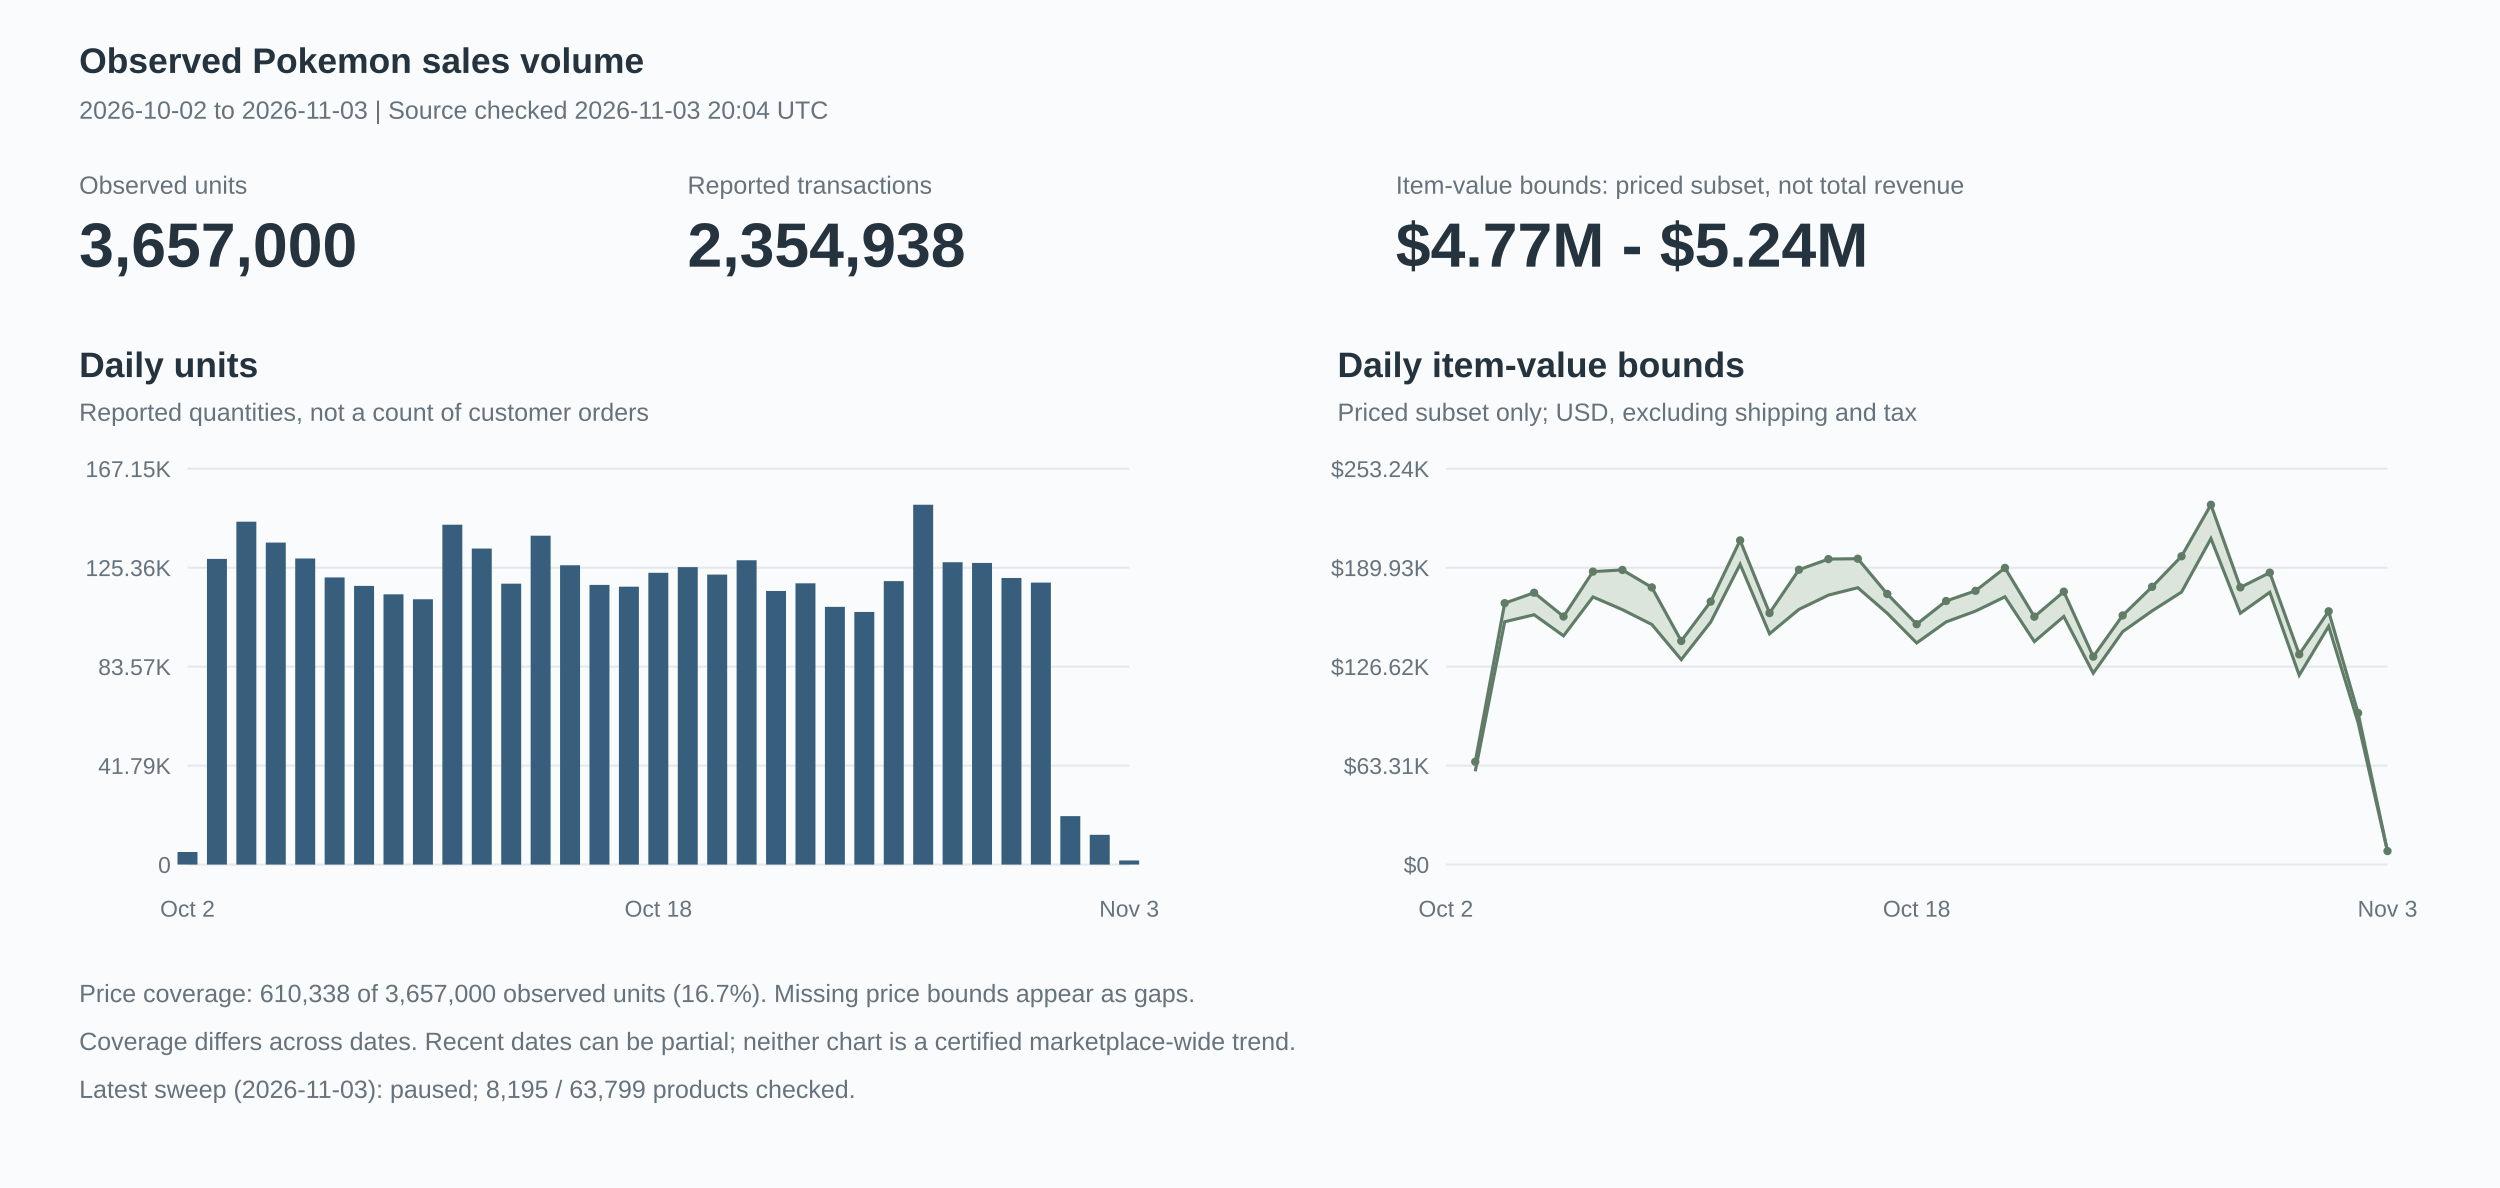
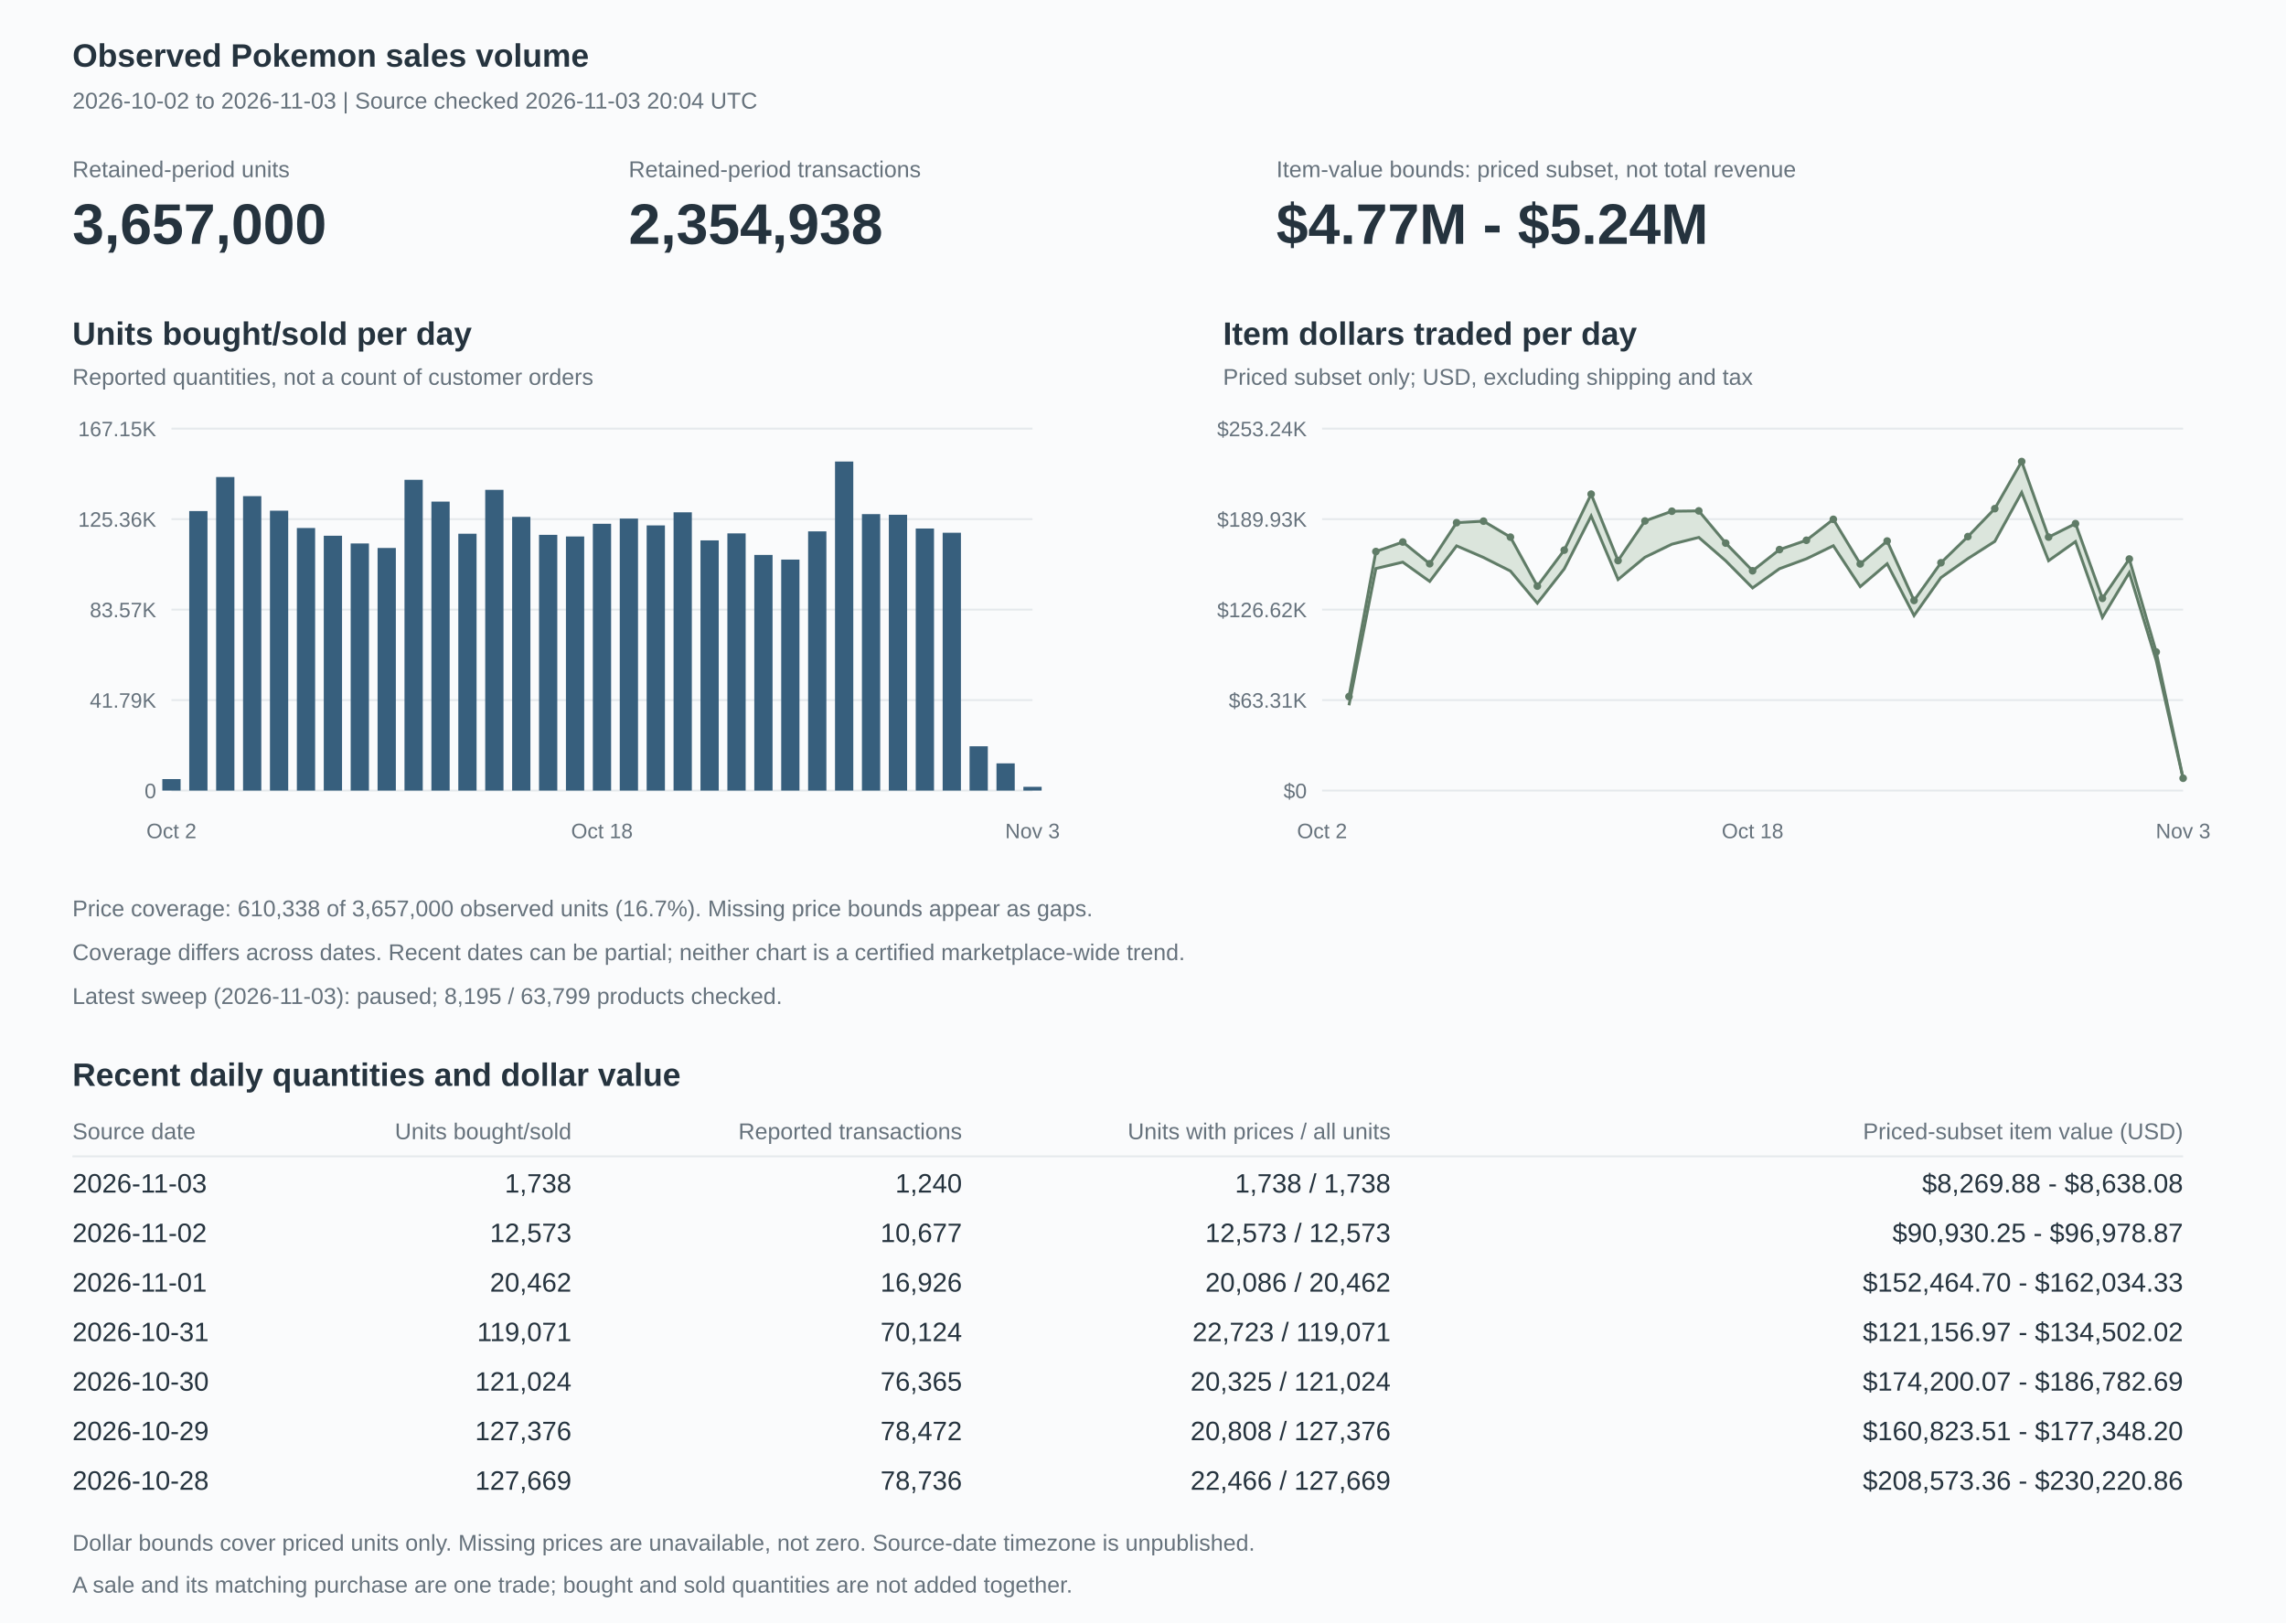
- <svg xmlns="http://www.w3.org/2000/svg" width="1200" height="570" viewBox="0 0 1200 570" role="img" aria-labelledby="title description">
+ <svg xmlns="http://www.w3.org/2000/svg" width="1200" height="852" viewBox="0 0 1200 852" role="img" aria-labelledby="title description">
  <style>text{font-family:Arial,Helvetica,sans-serif;fill:#25333e;font-size:14px}.heading{font-size:17px;font-weight:600}.muted{fill:#66727c;font-size:12px}.axis{fill:#66727c;font-size:11px}.value{font-size:30px;font-weight:600}.grid{stroke:#e5e9ec;stroke-width:1}</style>
-   <rect width="1200" height="570" fill="#fafbfc" />
+   <rect width="1200" height="852" fill="#fafbfc" />
  <text x="38" y="35" class="heading">Observed Pokemon sales volume</text>
  <text x="38" y="57" class="muted">2026-10-02 to 2026-11-03 | Source checked 2026-11-03 20:04 UTC</text>
-   <text x="38" y="93" class="muted">Observed units</text>
+   <text x="38" y="93" class="muted">Retained-period units</text>
  <text x="38" y="128" class="value">3,657,000</text>
-   <text x="330" y="93" class="muted">Reported transactions</text>
+   <text x="330" y="93" class="muted">Retained-period transactions</text>
  <text x="330" y="128" class="value">2,354,938</text>
  <text x="670" y="93" class="muted">Item-value bounds: priced subset, not total revenue</text>
  <text x="670" y="128" class="value">$4.77M - $5.24M</text>
-   <text x="38" y="181" class="heading">Daily units</text>
+   <text x="38" y="181" class="heading">Units bought/sold per day</text>
  <text x="38" y="202" class="muted">Reported quantities, not a count of customer orders</text>
  <path d="M90,415h452" class="grid" />
  <text x="82" y="419" text-anchor="end" class="axis">0</text>
  <path d="M90,367.5h452" class="grid" />
  <text x="82" y="371.5" text-anchor="end" class="axis">41.79K</text>
  <path d="M90,320h452" class="grid" />
  <text x="82" y="324" text-anchor="end" class="axis">83.57K</text>
  <path d="M90,272.5h452" class="grid" />
  <text x="82" y="276.5" text-anchor="end" class="axis">125.36K</text>
  <path d="M90,225h452" class="grid" />
  <text x="82" y="229" text-anchor="end" class="axis">167.15K</text>
  <rect x="85.206" y="408.962" width="9.588" height="6.038" fill="#375f7d" />
  <rect x="99.331" y="268.269" width="9.588" height="146.731" fill="#375f7d" />
  <rect x="113.456" y="250.41" width="9.588" height="164.59" fill="#375f7d" />
  <rect x="127.581" y="260.434" width="9.588" height="154.566" fill="#375f7d" />
  <rect x="141.706" y="268.076" width="9.588" height="146.924" fill="#375f7d" />
  <rect x="155.831" y="277.169" width="9.588" height="137.831" fill="#375f7d" />
  <rect x="169.956" y="281.225" width="9.588" height="133.775" fill="#375f7d" />
  <rect x="184.081" y="285.276" width="9.588" height="129.724" fill="#375f7d" />
  <rect x="198.206" y="287.644" width="9.588" height="127.356" fill="#375f7d" />
  <rect x="212.331" y="251.862" width="9.588" height="163.138" fill="#375f7d" />
  <rect x="226.456" y="263.302" width="9.588" height="151.698" fill="#375f7d" />
  <rect x="240.581" y="280.169" width="9.588" height="134.831" fill="#375f7d" />
  <rect x="254.706" y="257.134" width="9.588" height="157.866" fill="#375f7d" />
  <rect x="268.831" y="271.323" width="9.588" height="143.677" fill="#375f7d" />
  <rect x="282.956" y="280.755" width="9.588" height="134.245" fill="#375f7d" />
  <rect x="297.081" y="281.608" width="9.588" height="133.392" fill="#375f7d" />
  <rect x="311.206" y="274.948" width="9.588" height="140.052" fill="#375f7d" />
  <rect x="325.331" y="272.218" width="9.588" height="142.782" fill="#375f7d" />
  <rect x="339.456" y="275.801" width="9.588" height="139.199" fill="#375f7d" />
  <rect x="353.581" y="268.923" width="9.588" height="146.077" fill="#375f7d" />
  <rect x="367.706" y="283.663" width="9.588" height="131.337" fill="#375f7d" />
  <rect x="381.831" y="279.987" width="9.588" height="135.013" fill="#375f7d" />
  <rect x="395.956" y="291.291" width="9.588" height="123.709" fill="#375f7d" />
  <rect x="410.081" y="293.742" width="9.588" height="121.258" fill="#375f7d" />
  <rect x="424.206" y="278.931" width="9.588" height="136.069" fill="#375f7d" />
  <rect x="438.331" y="242.273" width="9.588" height="172.727" fill="#375f7d" />
  <rect x="452.456" y="269.877" width="9.588" height="145.123" fill="#375f7d" />
  <rect x="466.581" y="270.21" width="9.588" height="144.79" fill="#375f7d" />
  <rect x="480.706" y="277.43" width="9.588" height="137.57" fill="#375f7d" />
  <rect x="494.831" y="279.65" width="9.588" height="135.35" fill="#375f7d" />
  <rect x="508.956" y="391.741" width="9.588" height="23.259" fill="#375f7d" />
  <rect x="523.081" y="400.708" width="9.588" height="14.292" fill="#375f7d" />
  <rect x="537.206" y="413.024" width="9.588" height="1.976" fill="#375f7d" />
  <text x="90" y="440" text-anchor="middle" class="axis">Oct 2</text>
  <text x="316" y="440" text-anchor="middle" class="axis">Oct 18</text>
  <text x="542" y="440" text-anchor="middle" class="axis">Nov 3</text>
-   <text x="642" y="181" class="heading">Daily item-value bounds</text>
+   <text x="642" y="181" class="heading">Item dollars traded per day</text>
  <text x="642" y="202" class="muted">Priced subset only; USD, excluding shipping and tax</text>
  <path d="M694,415h452" class="grid" />
  <text x="686" y="419" text-anchor="end" class="axis">$0</text>
  <path d="M694,367.5h452" class="grid" />
  <text x="686" y="371.5" text-anchor="end" class="axis">$63.31K</text>
  <path d="M694,320h452" class="grid" />
  <text x="686" y="324" text-anchor="end" class="axis">$126.62K</text>
  <path d="M694,272.5h452" class="grid" />
  <text x="686" y="276.5" text-anchor="end" class="axis">$189.93K</text>
  <path d="M694,225h452" class="grid" />
  <text x="686" y="229" text-anchor="end" class="axis">$253.24K</text>
  <polygon points="708.125,365.642 722.25,289.518 736.375,284.512 750.5,295.926 764.625,274.368 778.75,273.569 792.875,281.959 807,307.662 821.125,288.775 835.25,259.384 849.375,294.267 863.5,273.47 877.625,268.354 891.75,268.18 905.875,285.094 920,299.623 934.125,288.495 948.25,283.599 962.375,272.607 976.5,296.013 990.625,283.994 1004.75,315.19 1018.875,295.408 1033,281.672 1047.125,267.008 1061.25,242.273 1075.375,281.941 1089.5,274.863 1103.625,314.087 1117.75,293.431 1131.875,342.24 1146,408.519 1146,408.795 1131.875,346.778 1117.75,300.611 1103.625,324.1 1089.5,284.303 1075.375,294.339 1061.25,258.514 1047.125,284.203 1033,293.228 1018.875,303.194 1004.75,323.127 990.625,295.921 976.5,307.961 962.375,286.463 948.25,293.329 934.125,298.524 920,308.623 905.875,294.372 891.75,282.097 877.625,285.664 863.5,292.5 849.375,304.209 835.25,270.856 821.125,298.63 807,316.62 792.875,299.743 778.75,292.631 764.625,286.537 750.5,305.204 736.375,295.076 722.25,298.443 708.125,370.224" fill="#dbe5dc" />
  <polyline points="708.125,370.224 722.25,298.443 736.375,295.076 750.5,305.204 764.625,286.537 778.75,292.631 792.875,299.743 807,316.62 821.125,298.63 835.25,270.856 849.375,304.209 863.5,292.5 877.625,285.664 891.75,282.097 905.875,294.372 920,308.623 934.125,298.524 948.25,293.329 962.375,286.463 976.5,307.961 990.625,295.921 1004.75,323.127 1018.875,303.194 1033,293.228 1047.125,284.203 1061.25,258.514 1075.375,294.339 1089.5,284.303 1103.625,324.1 1117.75,300.611 1131.875,346.778 1146,408.795" fill="none" stroke="#607c67" stroke-width="1.5" />
  <polyline points="708.125,365.642 722.25,289.518 736.375,284.512 750.5,295.926 764.625,274.368 778.75,273.569 792.875,281.959 807,307.662 821.125,288.775 835.25,259.384 849.375,294.267 863.5,273.47 877.625,268.354 891.75,268.18 905.875,285.094 920,299.623 934.125,288.495 948.25,283.599 962.375,272.607 976.5,296.013 990.625,283.994 1004.75,315.19 1018.875,295.408 1033,281.672 1047.125,267.008 1061.25,242.273 1075.375,281.941 1089.5,274.863 1103.625,314.087 1117.75,293.431 1131.875,342.24 1146,408.519" fill="none" stroke="#607c67" stroke-width="1.5" />
  <circle cx="708.125" cy="365.642" r="2" fill="#607c67" />
  <circle cx="722.25" cy="289.518" r="2" fill="#607c67" />
  <circle cx="736.375" cy="284.512" r="2" fill="#607c67" />
  <circle cx="750.5" cy="295.926" r="2" fill="#607c67" />
  <circle cx="764.625" cy="274.368" r="2" fill="#607c67" />
  <circle cx="778.75" cy="273.569" r="2" fill="#607c67" />
  <circle cx="792.875" cy="281.959" r="2" fill="#607c67" />
  <circle cx="807" cy="307.662" r="2" fill="#607c67" />
  <circle cx="821.125" cy="288.775" r="2" fill="#607c67" />
  <circle cx="835.25" cy="259.384" r="2" fill="#607c67" />
  <circle cx="849.375" cy="294.267" r="2" fill="#607c67" />
  <circle cx="863.5" cy="273.47" r="2" fill="#607c67" />
  <circle cx="877.625" cy="268.354" r="2" fill="#607c67" />
  <circle cx="891.75" cy="268.18" r="2" fill="#607c67" />
  <circle cx="905.875" cy="285.094" r="2" fill="#607c67" />
  <circle cx="920" cy="299.623" r="2" fill="#607c67" />
  <circle cx="934.125" cy="288.495" r="2" fill="#607c67" />
  <circle cx="948.25" cy="283.599" r="2" fill="#607c67" />
  <circle cx="962.375" cy="272.607" r="2" fill="#607c67" />
  <circle cx="976.5" cy="296.013" r="2" fill="#607c67" />
  <circle cx="990.625" cy="283.994" r="2" fill="#607c67" />
  <circle cx="1004.75" cy="315.19" r="2" fill="#607c67" />
  <circle cx="1018.875" cy="295.408" r="2" fill="#607c67" />
  <circle cx="1033" cy="281.672" r="2" fill="#607c67" />
  <circle cx="1047.125" cy="267.008" r="2" fill="#607c67" />
  <circle cx="1061.25" cy="242.273" r="2" fill="#607c67" />
  <circle cx="1075.375" cy="281.941" r="2" fill="#607c67" />
  <circle cx="1089.5" cy="274.863" r="2" fill="#607c67" />
  <circle cx="1103.625" cy="314.087" r="2" fill="#607c67" />
  <circle cx="1117.75" cy="293.431" r="2" fill="#607c67" />
  <circle cx="1131.875" cy="342.24" r="2" fill="#607c67" />
  <circle cx="1146" cy="408.519" r="2" fill="#607c67" />
  <text x="694" y="440" text-anchor="middle" class="axis">Oct 2</text>
  <text x="920" y="440" text-anchor="middle" class="axis">Oct 18</text>
  <text x="1146" y="440" text-anchor="middle" class="axis">Nov 3</text>
  <text x="38" y="481" class="muted">Price coverage: 610,338 of 3,657,000 observed units (16.7%). Missing price bounds appear as gaps.</text>
  <text x="38" y="504" class="muted">Coverage differs across dates. Recent dates can be partial; neither chart is a certified marketplace-wide trend.</text>
  <text x="38" y="527" class="muted">Latest sweep (2026-11-03): paused; 8,195 / 63,799 products checked.</text>
+   <text x="38" y="570" class="heading">Recent daily quantities and dollar value</text>
+   <text x="38" y="598" class="muted">Source date</text>
+   <text x="300" y="598" text-anchor="end" class="muted">Units bought/sold</text>
+   <text x="505" y="598" text-anchor="end" class="muted">Reported transactions</text>
+   <text x="730" y="598" text-anchor="end" class="muted">Units with prices / all units</text>
+   <text x="1146" y="598" text-anchor="end" class="muted">Priced-subset item value (USD)</text>
+   <path d="M38,607h1108" class="grid" />
+   <text x="38" y="626">2026-11-03</text>
+   <text x="300" y="626" text-anchor="end">1,738</text>
+   <text x="505" y="626" text-anchor="end">1,240</text>
+   <text x="730" y="626" text-anchor="end">1,738 / 1,738</text>
+   <text x="1146" y="626" text-anchor="end">$8,269.88 - $8,638.08</text>
+   <text x="38" y="652">2026-11-02</text>
+   <text x="300" y="652" text-anchor="end">12,573</text>
+   <text x="505" y="652" text-anchor="end">10,677</text>
+   <text x="730" y="652" text-anchor="end">12,573 / 12,573</text>
+   <text x="1146" y="652" text-anchor="end">$90,930.25 - $96,978.87</text>
+   <text x="38" y="678">2026-11-01</text>
+   <text x="300" y="678" text-anchor="end">20,462</text>
+   <text x="505" y="678" text-anchor="end">16,926</text>
+   <text x="730" y="678" text-anchor="end">20,086 / 20,462</text>
+   <text x="1146" y="678" text-anchor="end">$152,464.70 - $162,034.33</text>
+   <text x="38" y="704">2026-10-31</text>
+   <text x="300" y="704" text-anchor="end">119,071</text>
+   <text x="505" y="704" text-anchor="end">70,124</text>
+   <text x="730" y="704" text-anchor="end">22,723 / 119,071</text>
+   <text x="1146" y="704" text-anchor="end">$121,156.97 - $134,502.02</text>
+   <text x="38" y="730">2026-10-30</text>
+   <text x="300" y="730" text-anchor="end">121,024</text>
+   <text x="505" y="730" text-anchor="end">76,365</text>
+   <text x="730" y="730" text-anchor="end">20,325 / 121,024</text>
+   <text x="1146" y="730" text-anchor="end">$174,200.07 - $186,782.69</text>
+   <text x="38" y="756">2026-10-29</text>
+   <text x="300" y="756" text-anchor="end">127,376</text>
+   <text x="505" y="756" text-anchor="end">78,472</text>
+   <text x="730" y="756" text-anchor="end">20,808 / 127,376</text>
+   <text x="1146" y="756" text-anchor="end">$160,823.51 - $177,348.20</text>
+   <text x="38" y="782">2026-10-28</text>
+   <text x="300" y="782" text-anchor="end">127,669</text>
+   <text x="505" y="782" text-anchor="end">78,736</text>
+   <text x="730" y="782" text-anchor="end">22,466 / 127,669</text>
+   <text x="1146" y="782" text-anchor="end">$208,573.36 - $230,220.86</text>
+   <text x="38" y="814" class="muted">Dollar bounds cover priced units only. Missing prices are unavailable, not zero. Source-date timezone is unpublished.</text>
+   <text x="38" y="836" class="muted">A sale and its matching purchase are one trade; bought and sold quantities are not added together.</text>
</svg>
